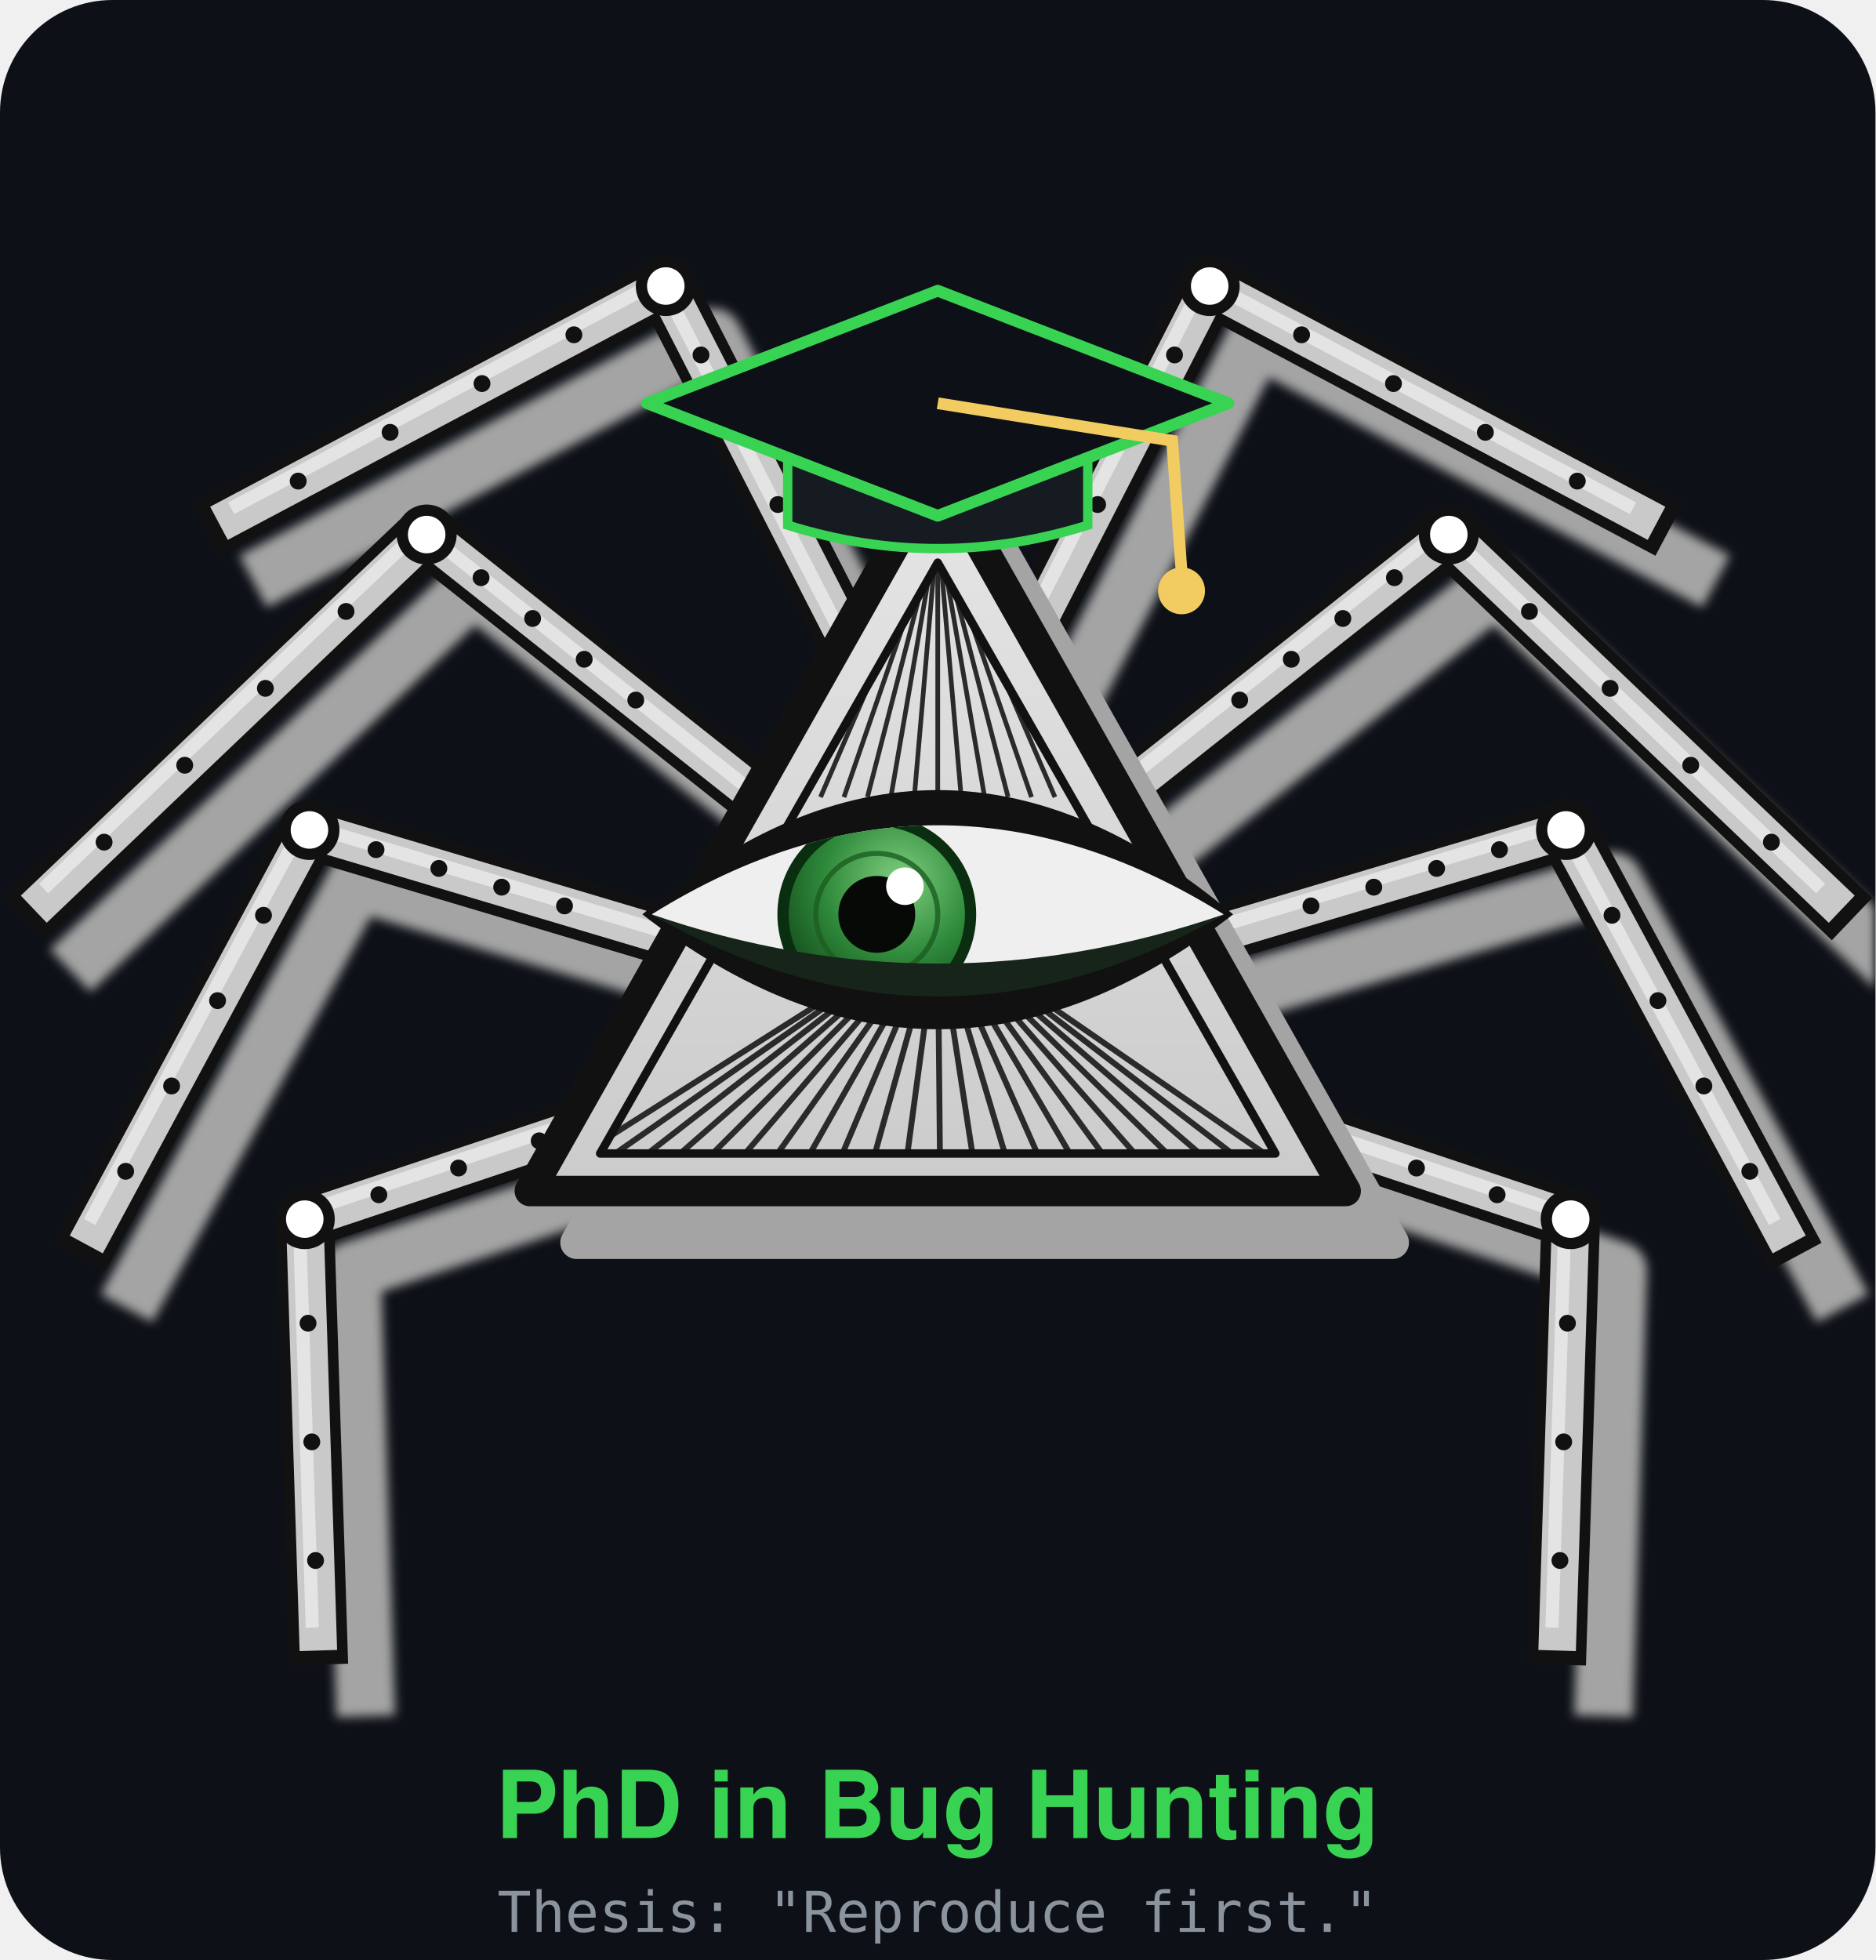
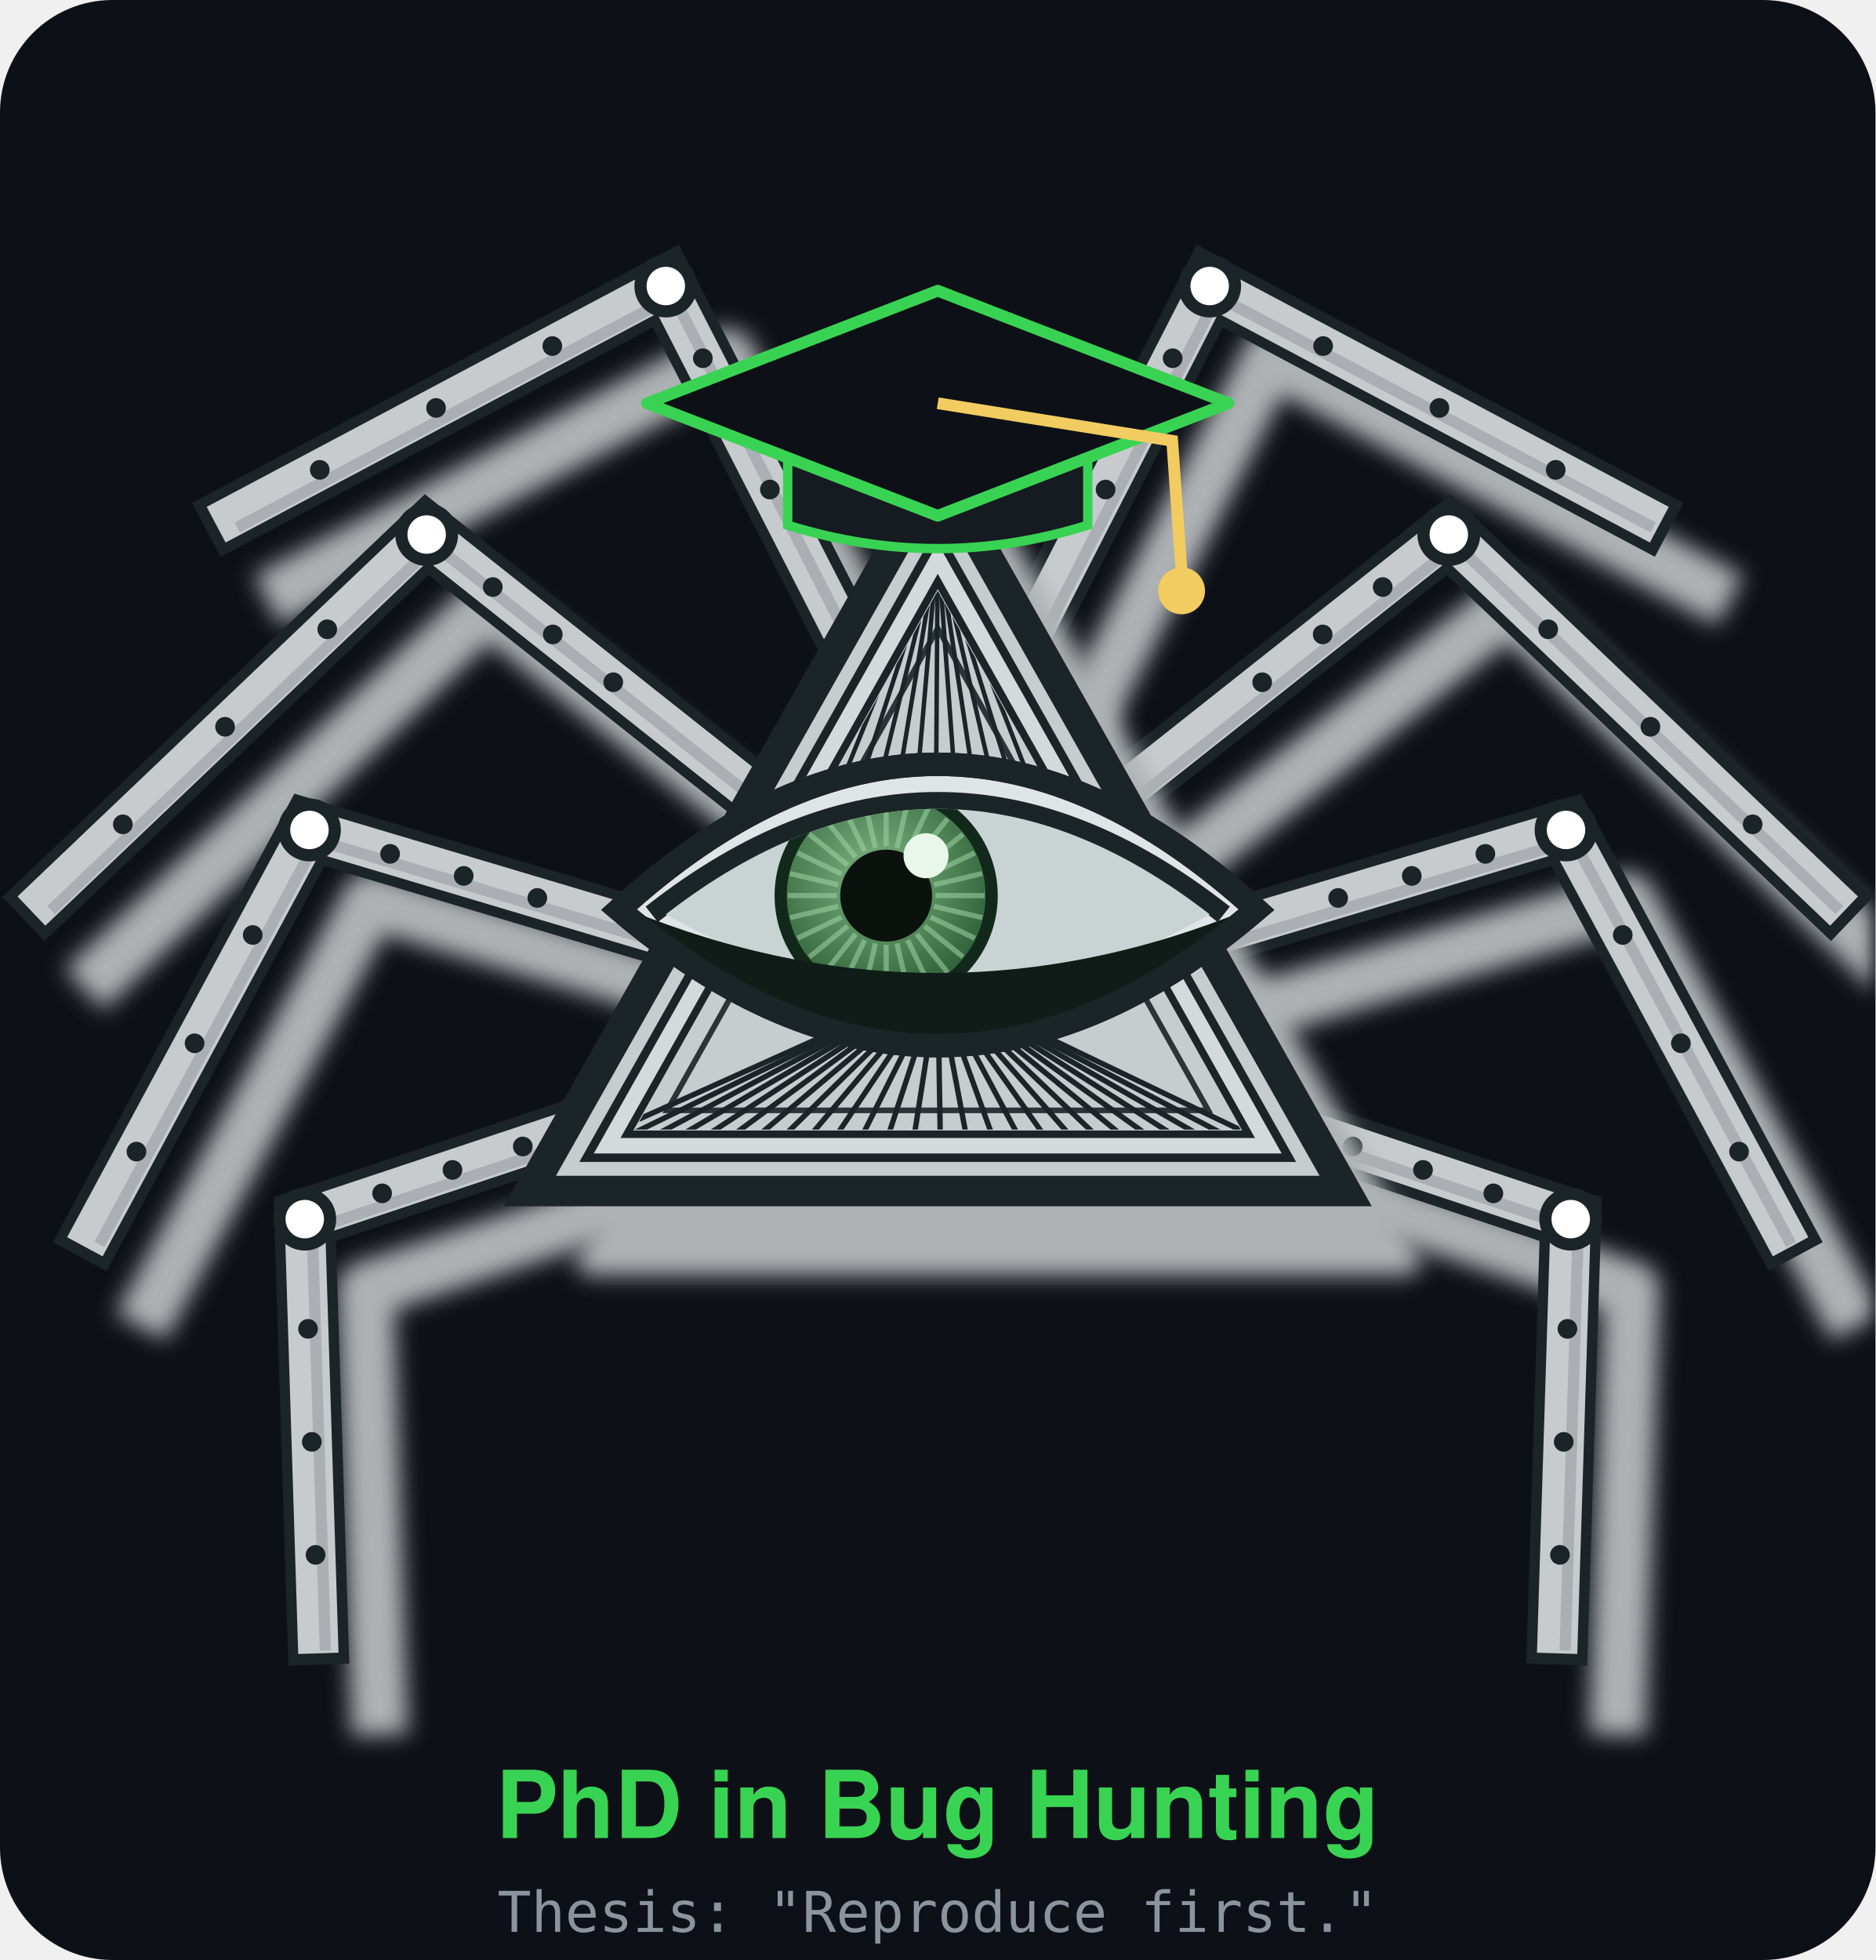
<svg xmlns="http://www.w3.org/2000/svg" viewBox="0 -50 400 418" width="400" height="418" role="img" aria-label="PRovidence wearing PhD in Bug Hunting">
  <defs>
-     <linearGradient id="grad-shell" x1="0" y1="0" x2="0" y2="1">
-       <stop offset="0" stop-color="#e6e6e6" />
-       <stop offset="1" stop-color="#cbcbcb" />
-     </linearGradient>
-     <filter id="grad-soft" x="-10%" y="-10%" width="120%" height="120%">
-       <feGaussianBlur stdDeviation="1.1" />
+     <filter id="grad-soft" x="-10%" y="-10%" width="125%" height="125%">
+       <feGaussianBlur stdDeviation="2.4" />
    </filter>
-     <radialGradient id="grad-iris" cx=".62" cy=".32" r=".8">
-       <stop offset="0" stop-color="#7fcf7f" />
-       <stop offset=".5" stop-color="#2f8a3b" />
-       <stop offset="1" stop-color="#0f3d14" />
+     <radialGradient id="grad-iris" cx=".45" cy=".4" r=".7">
+       <stop offset="0" stop-color="#7fb685" />
+       <stop offset=".55" stop-color="#4b8052" />
+       <stop offset="1" stop-color="#22502b" />
    </radialGradient>
  </defs>
  <style>@keyframes grad-leg{from{transform:rotate(-3deg)}to{transform:rotate(3deg)}}@keyframes grad-bob{from{transform:translateY(0)}to{transform:translateY(-6px)}}.grad-all{animation:grad-bob 1.6s ease-in-out infinite alternate}</style>
  <rect x="0" y="-50" width="400" height="418" rx="24" fill="#0d1117" />
  <g class="grad-all">
-     <g transform="translate(10 11)" filter="url(#grad-soft)">
-       <polyline style="transform-origin:215.0px 95px;animation:grad-leg 1s ease-in-out 0.00s infinite alternate" points="215.0,95.0 258.0,11.0 356.0,63.0" fill="none" stroke="#a4a4a4" stroke-width="12.5" stroke-linejoin="round" />
-       <polyline style="transform-origin:232.0px 125px;animation:grad-leg 1s ease-in-out 0.17s infinite alternate" points="232.0,125.0 309.0,64.0 395.0,146.0" fill="none" stroke="#a4a4a4" stroke-width="12.5" stroke-linejoin="round" />
-       <polyline style="transform-origin:240.0px 155px;animation:grad-leg 1s ease-in-out 0.34s infinite alternate" points="240.0,155.0 334.0,127.0 383.0,218.0" fill="none" stroke="#a4a4a4" stroke-width="12.5" stroke-linejoin="round" />
-       <polyline style="transform-origin:245.0px 180px;animation:grad-leg 1s ease-in-out 0.51s infinite alternate" points="245.0,180.0 335.0,210.0 332.0,305.0" fill="none" stroke="#a4a4a4" stroke-width="12.5" stroke-linejoin="round" />
-       <polyline style="transform-origin:185.0px 95px;animation:grad-leg 1s ease-in-out 0.09s infinite alternate" points="185.0,95.0 142.0,11.0 44.0,63.0" fill="none" stroke="#a4a4a4" stroke-width="12.5" stroke-linejoin="round" />
-       <polyline style="transform-origin:168.0px 125px;animation:grad-leg 1s ease-in-out 0.26s infinite alternate" points="168.0,125.0 91.0,64.0 5.0,146.0" fill="none" stroke="#a4a4a4" stroke-width="12.5" stroke-linejoin="round" />
-       <polyline style="transform-origin:160.0px 155px;animation:grad-leg 1s ease-in-out 0.43s infinite alternate" points="160.0,155.0 66.0,127.0 17.0,218.0" fill="none" stroke="#a4a4a4" stroke-width="12.5" stroke-linejoin="round" />
-       <polyline style="transform-origin:155.0px 180px;animation:grad-leg 1s ease-in-out 0.60s infinite alternate" points="155.0,180.0 65.0,210.0 68.0,305.0" fill="none" stroke="#a4a4a4" stroke-width="12.5" stroke-linejoin="round" />
+     <g transform="translate(13 15)" filter="url(#grad-soft)">
+       <polyline style="transform-origin:215.0px 95px;animation:grad-leg 1s ease-in-out 0.00s infinite alternate" points="215.0,95.0 258.0,11.0 356.0,63.0" fill="none" stroke="#aeb2b5" stroke-width="12" stroke-linejoin="round" />
+       <polyline style="transform-origin:232.0px 125px;animation:grad-leg 1s ease-in-out 0.17s infinite alternate" points="232.0,125.0 309.0,64.0 395.0,146.0" fill="none" stroke="#aeb2b5" stroke-width="12" stroke-linejoin="round" />
+       <polyline style="transform-origin:240.0px 155px;animation:grad-leg 1s ease-in-out 0.34s infinite alternate" points="240.0,155.0 334.0,127.0 383.0,218.0" fill="none" stroke="#aeb2b5" stroke-width="12" stroke-linejoin="round" />
+       <polyline style="transform-origin:245.0px 180px;animation:grad-leg 1s ease-in-out 0.51s infinite alternate" points="245.0,180.0 335.0,210.0 332.0,305.0" fill="none" stroke="#aeb2b5" stroke-width="12" stroke-linejoin="round" />
+       <polyline style="transform-origin:185.0px 95px;animation:grad-leg 1s ease-in-out 0.09s infinite alternate" points="185.0,95.0 142.0,11.0 44.0,63.0" fill="none" stroke="#aeb2b5" stroke-width="12" stroke-linejoin="round" />
+       <polyline style="transform-origin:168.0px 125px;animation:grad-leg 1s ease-in-out 0.26s infinite alternate" points="168.0,125.0 91.0,64.0 5.0,146.0" fill="none" stroke="#aeb2b5" stroke-width="12" stroke-linejoin="round" />
+       <polyline style="transform-origin:160.0px 155px;animation:grad-leg 1s ease-in-out 0.43s infinite alternate" points="160.0,155.0 66.0,127.0 17.0,218.0" fill="none" stroke="#aeb2b5" stroke-width="12" stroke-linejoin="round" />
+       <polyline style="transform-origin:155.0px 180px;animation:grad-leg 1s ease-in-out 0.60s infinite alternate" points="155.0,180.0 65.0,210.0 68.0,305.0" fill="none" stroke="#aeb2b5" stroke-width="12" stroke-linejoin="round" />
    </g>
    <g class="leg" style="transform-origin:215.0px 95px;animation:grad-leg 1s ease-in-out 0.00s infinite alternate">
-       <polyline points="215.0,95.0 258.0,11.0 356.0,63.0" fill="none" stroke="#111111" stroke-width="12.5" stroke-linejoin="round" />
-       <polyline points="215.0,95.0 258.0,11.0 353.3,61.6" fill="none" stroke="#c9c9c9" stroke-width="8" stroke-linejoin="round" />
-       <polyline points="216.7,91.6 258.0,11.0 349.5,59.6" fill="none" stroke="#e4e4e4" stroke-width="2.8" stroke-linejoin="round" transform="translate(-1.2,-1.2)" />
-       <circle cx="234.1" cy="57.6" r="1.8" fill="#111111" />
-       <circle cx="242.3" cy="41.7" r="1.8" fill="#111111" />
-       <circle cx="250.5" cy="25.7" r="1.8" fill="#111111" />
-       <circle cx="277.6" cy="21.4" r="1.8" fill="#111111" />
-       <circle cx="297.2" cy="31.8" r="1.8" fill="#111111" />
-       <circle cx="316.8" cy="42.2" r="1.8" fill="#111111" />
-       <circle cx="336.4" cy="52.6" r="1.8" fill="#111111" />
-       <circle cx="258" cy="11" r="5.2" fill="#ffffff" stroke="#111111" stroke-width="2.4" />
+       <polyline points="215.0,95.0 258.0,11.0 356.0,63.0" fill="none" stroke="#1b2427" stroke-width="13" stroke-linejoin="miter" stroke-miterlimit="3" />
+       <polyline points="215.0,95.0 258.0,11.0 353.9,61.9" fill="none" stroke="#c8cbce" stroke-width="8.6" stroke-linejoin="miter" stroke-miterlimit="3" />
+       <polyline points="216.3,92.5 258.0,11.0 351.0,60.3" fill="none" stroke="#a6a9ad" stroke-width="2.4" stroke-linejoin="round" transform="translate(1.6 2.2)" opacity=".85" />
+       <circle cx="235.8" cy="54.4" r="2.1" fill="#1b2427" />
+       <circle cx="242.9" cy="40.4" r="2.1" fill="#1b2427" />
+       <circle cx="250.1" cy="26.4" r="2.1" fill="#1b2427" />
+       <circle cx="282.2" cy="23.8" r="2.1" fill="#1b2427" />
+       <circle cx="307.0" cy="37.0" r="2.1" fill="#1b2427" />
+       <circle cx="331.8" cy="50.2" r="2.1" fill="#1b2427" />
+       <circle cx="258" cy="11" r="5.4" fill="#ffffff" stroke="#1b2427" stroke-width="2.6" />
    </g>
    <g class="leg" style="transform-origin:232.0px 125px;animation:grad-leg 1s ease-in-out 0.17s infinite alternate">
-       <polyline points="232.0,125.0 309.0,64.0 395.0,146.0" fill="none" stroke="#111111" stroke-width="12.5" stroke-linejoin="round" />
-       <polyline points="232.0,125.0 309.0,64.0 392.8,143.9" fill="none" stroke="#c9c9c9" stroke-width="8" stroke-linejoin="round" />
-       <polyline points="235.1,122.6 309.0,64.0 389.5,140.7" fill="none" stroke="#e4e4e4" stroke-width="2.8" stroke-linejoin="round" transform="translate(-1.2,-1.2)" />
-       <circle cx="264.4" cy="99.3" r="1.8" fill="#111111" />
-       <circle cx="275.4" cy="90.6" r="1.8" fill="#111111" />
-       <circle cx="286.4" cy="81.9" r="1.8" fill="#111111" />
-       <circle cx="297.4" cy="73.2" r="1.8" fill="#111111" />
-       <circle cx="326.2" cy="80.4" r="1.8" fill="#111111" />
-       <circle cx="343.4" cy="96.8" r="1.8" fill="#111111" />
-       <circle cx="360.6" cy="113.2" r="1.8" fill="#111111" />
-       <circle cx="377.8" cy="129.6" r="1.8" fill="#111111" />
-       <circle cx="309" cy="64" r="5.2" fill="#ffffff" stroke="#111111" stroke-width="2.4" />
+       <polyline points="232.0,125.0 309.0,64.0 395.0,146.0" fill="none" stroke="#1b2427" stroke-width="13" stroke-linejoin="miter" stroke-miterlimit="3" />
+       <polyline points="232.0,125.0 309.0,64.0 393.3,144.3" fill="none" stroke="#c8cbce" stroke-width="8.6" stroke-linejoin="miter" stroke-miterlimit="3" />
+       <polyline points="234.3,123.2 309.0,64.0 390.7,141.9" fill="none" stroke="#a6a9ad" stroke-width="2.4" stroke-linejoin="round" transform="translate(1.6 2.2)" opacity=".85" />
+       <circle cx="269.2" cy="95.5" r="2.1" fill="#1b2427" />
+       <circle cx="282.1" cy="85.3" r="2.1" fill="#1b2427" />
+       <circle cx="294.9" cy="75.2" r="2.1" fill="#1b2427" />
+       <circle cx="330.2" cy="84.2" r="2.1" fill="#1b2427" />
+       <circle cx="352.0" cy="105.0" r="2.1" fill="#1b2427" />
+       <circle cx="373.8" cy="125.8" r="2.1" fill="#1b2427" />
+       <circle cx="309" cy="64" r="5.4" fill="#ffffff" stroke="#1b2427" stroke-width="2.6" />
    </g>
    <g class="leg" style="transform-origin:240.0px 155px;animation:grad-leg 1s ease-in-out 0.34s infinite alternate">
-       <polyline points="240.0,155.0 334.0,127.0 383.0,218.0" fill="none" stroke="#111111" stroke-width="12.5" stroke-linejoin="round" />
-       <polyline points="240.0,155.0 334.0,127.0 381.6,215.4" fill="none" stroke="#c9c9c9" stroke-width="8" stroke-linejoin="round" />
-       <polyline points="243.8,153.9 334.0,127.0 379.7,211.8" fill="none" stroke="#e4e4e4" stroke-width="2.8" stroke-linejoin="round" transform="translate(-1.2,-1.2)" />
-       <circle cx="279.6" cy="143.2" r="1.8" fill="#111111" />
-       <circle cx="293.0" cy="139.2" r="1.8" fill="#111111" />
-       <circle cx="306.4" cy="135.2" r="1.8" fill="#111111" />
-       <circle cx="319.8" cy="131.2" r="1.8" fill="#111111" />
-       <circle cx="343.8" cy="145.2" r="1.8" fill="#111111" />
-       <circle cx="353.6" cy="163.4" r="1.8" fill="#111111" />
-       <circle cx="363.4" cy="181.6" r="1.8" fill="#111111" />
-       <circle cx="373.2" cy="199.8" r="1.8" fill="#111111" />
-       <circle cx="334" cy="127" r="5.2" fill="#ffffff" stroke="#111111" stroke-width="2.4" />
+       <polyline points="240.0,155.0 334.0,127.0 383.0,218.0" fill="none" stroke="#1b2427" stroke-width="13" stroke-linejoin="miter" stroke-miterlimit="3" />
+       <polyline points="240.0,155.0 334.0,127.0 381.9,215.9" fill="none" stroke="#c8cbce" stroke-width="8.6" stroke-linejoin="miter" stroke-miterlimit="3" />
+       <polyline points="242.8,154.2 334.0,127.0 380.4,213.2" fill="none" stroke="#a6a9ad" stroke-width="2.4" stroke-linejoin="round" transform="translate(1.6 2.2)" opacity=".85" />
+       <circle cx="285.4" cy="141.5" r="2.1" fill="#1b2427" />
+       <circle cx="301.1" cy="136.8" r="2.1" fill="#1b2427" />
+       <circle cx="316.8" cy="132.1" r="2.1" fill="#1b2427" />
+       <circle cx="346.1" cy="149.4" r="2.1" fill="#1b2427" />
+       <circle cx="358.5" cy="172.5" r="2.1" fill="#1b2427" />
+       <circle cx="370.9" cy="195.6" r="2.1" fill="#1b2427" />
+       <circle cx="334" cy="127" r="5.4" fill="#ffffff" stroke="#1b2427" stroke-width="2.6" />
    </g>
    <g class="leg" style="transform-origin:245.0px 180px;animation:grad-leg 1s ease-in-out 0.51s infinite alternate">
-       <polyline points="245.0,180.0 335.0,210.0 332.0,305.0" fill="none" stroke="#111111" stroke-width="12.5" stroke-linejoin="round" />
-       <polyline points="245.0,180.0 335.0,210.0 332.1,302.0" fill="none" stroke="#c9c9c9" stroke-width="8" stroke-linejoin="round" />
-       <polyline points="248.6,181.2 335.0,210.0 332.2,298.3" fill="none" stroke="#e4e4e4" stroke-width="2.8" stroke-linejoin="round" transform="translate(-1.2,-1.2)" />
-       <circle cx="285.1" cy="193.3" r="1.8" fill="#111111" />
-       <circle cx="302.1" cy="199.1" r="1.8" fill="#111111" />
-       <circle cx="319.3" cy="204.8" r="1.8" fill="#111111" />
-       <circle cx="334.3" cy="232.2" r="1.8" fill="#111111" />
-       <circle cx="333.5" cy="257.5" r="1.8" fill="#111111" />
-       <circle cx="332.7" cy="282.8" r="1.8" fill="#111111" />
-       <circle cx="335" cy="210" r="5.2" fill="#ffffff" stroke="#111111" stroke-width="2.4" />
+       <polyline points="245.0,180.0 335.0,210.0 332.0,305.0" fill="none" stroke="#1b2427" stroke-width="13" stroke-linejoin="miter" stroke-miterlimit="3" />
+       <polyline points="245.0,180.0 335.0,210.0 332.1,302.6" fill="none" stroke="#c8cbce" stroke-width="8.6" stroke-linejoin="miter" stroke-miterlimit="3" />
+       <polyline points="247.7,180.9 335.0,210.0 332.2,299.8" fill="none" stroke="#a6a9ad" stroke-width="2.4" stroke-linejoin="round" transform="translate(1.6 2.2)" opacity=".85" />
+       <circle cx="288.5" cy="194.5" r="2.1" fill="#1b2427" />
+       <circle cx="303.5" cy="199.5" r="2.1" fill="#1b2427" />
+       <circle cx="318.5" cy="204.5" r="2.1" fill="#1b2427" />
+       <circle cx="334.3" cy="233.4" r="2.1" fill="#1b2427" />
+       <circle cx="333.5" cy="257.5" r="2.1" fill="#1b2427" />
+       <circle cx="332.7" cy="281.6" r="2.1" fill="#1b2427" />
+       <circle cx="335" cy="210" r="5.4" fill="#ffffff" stroke="#1b2427" stroke-width="2.6" />
    </g>
    <g class="leg" style="transform-origin:185.0px 95px;animation:grad-leg 1s ease-in-out 0.09s infinite alternate">
-       <polyline points="185.0,95.0 142.0,11.0 44.0,63.0" fill="none" stroke="#111111" stroke-width="12.5" stroke-linejoin="round" />
-       <polyline points="185.0,95.0 142.0,11.0 46.7,61.6" fill="none" stroke="#c9c9c9" stroke-width="8" stroke-linejoin="round" />
-       <polyline points="183.3,91.6 142.0,11.0 50.5,59.6" fill="none" stroke="#e4e4e4" stroke-width="2.8" stroke-linejoin="round" transform="translate(-1.2,-1.2)" />
-       <circle cx="165.9" cy="57.6" r="1.8" fill="#111111" />
-       <circle cx="157.7" cy="41.7" r="1.8" fill="#111111" />
-       <circle cx="149.5" cy="25.7" r="1.8" fill="#111111" />
-       <circle cx="122.4" cy="21.4" r="1.8" fill="#111111" />
-       <circle cx="102.8" cy="31.8" r="1.8" fill="#111111" />
-       <circle cx="83.2" cy="42.2" r="1.8" fill="#111111" />
-       <circle cx="63.6" cy="52.6" r="1.8" fill="#111111" />
-       <circle cx="142" cy="11" r="5.2" fill="#ffffff" stroke="#111111" stroke-width="2.4" />
+       <polyline points="185.0,95.0 142.0,11.0 44.0,63.0" fill="none" stroke="#1b2427" stroke-width="13" stroke-linejoin="miter" stroke-miterlimit="3" />
+       <polyline points="185.0,95.0 142.0,11.0 46.1,61.9" fill="none" stroke="#c8cbce" stroke-width="8.6" stroke-linejoin="miter" stroke-miterlimit="3" />
+       <polyline points="183.7,92.5 142.0,11.0 49.0,60.3" fill="none" stroke="#a6a9ad" stroke-width="2.4" stroke-linejoin="round" transform="translate(1.6 2.2)" opacity=".85" />
+       <circle cx="164.2" cy="54.4" r="2.1" fill="#1b2427" />
+       <circle cx="157.1" cy="40.4" r="2.1" fill="#1b2427" />
+       <circle cx="149.9" cy="26.4" r="2.1" fill="#1b2427" />
+       <circle cx="117.8" cy="23.8" r="2.1" fill="#1b2427" />
+       <circle cx="93.0" cy="37.0" r="2.1" fill="#1b2427" />
+       <circle cx="68.2" cy="50.2" r="2.1" fill="#1b2427" />
+       <circle cx="142" cy="11" r="5.4" fill="#ffffff" stroke="#1b2427" stroke-width="2.6" />
    </g>
    <g class="leg" style="transform-origin:168.0px 125px;animation:grad-leg 1s ease-in-out 0.26s infinite alternate">
-       <polyline points="168.0,125.0 91.0,64.0 5.0,146.0" fill="none" stroke="#111111" stroke-width="12.5" stroke-linejoin="round" />
-       <polyline points="168.0,125.0 91.0,64.0 7.2,143.9" fill="none" stroke="#c9c9c9" stroke-width="8" stroke-linejoin="round" />
-       <polyline points="164.9,122.6 91.0,64.0 10.5,140.7" fill="none" stroke="#e4e4e4" stroke-width="2.8" stroke-linejoin="round" transform="translate(-1.2,-1.2)" />
-       <circle cx="135.6" cy="99.3" r="1.8" fill="#111111" />
-       <circle cx="124.6" cy="90.6" r="1.8" fill="#111111" />
-       <circle cx="113.6" cy="81.9" r="1.8" fill="#111111" />
-       <circle cx="102.6" cy="73.2" r="1.8" fill="#111111" />
-       <circle cx="73.8" cy="80.4" r="1.8" fill="#111111" />
-       <circle cx="56.6" cy="96.8" r="1.8" fill="#111111" />
-       <circle cx="39.4" cy="113.2" r="1.8" fill="#111111" />
-       <circle cx="22.2" cy="129.6" r="1.8" fill="#111111" />
-       <circle cx="91" cy="64" r="5.2" fill="#ffffff" stroke="#111111" stroke-width="2.4" />
+       <polyline points="168.0,125.0 91.0,64.0 5.0,146.0" fill="none" stroke="#1b2427" stroke-width="13" stroke-linejoin="miter" stroke-miterlimit="3" />
+       <polyline points="168.0,125.0 91.0,64.0 6.7,144.3" fill="none" stroke="#c8cbce" stroke-width="8.6" stroke-linejoin="miter" stroke-miterlimit="3" />
+       <polyline points="165.7,123.2 91.0,64.0 9.3,141.9" fill="none" stroke="#a6a9ad" stroke-width="2.4" stroke-linejoin="round" transform="translate(1.6 2.2)" opacity=".85" />
+       <circle cx="130.8" cy="95.5" r="2.1" fill="#1b2427" />
+       <circle cx="117.9" cy="85.3" r="2.1" fill="#1b2427" />
+       <circle cx="105.1" cy="75.2" r="2.1" fill="#1b2427" />
+       <circle cx="69.8" cy="84.2" r="2.1" fill="#1b2427" />
+       <circle cx="48.0" cy="105.0" r="2.1" fill="#1b2427" />
+       <circle cx="26.2" cy="125.8" r="2.1" fill="#1b2427" />
+       <circle cx="91" cy="64" r="5.4" fill="#ffffff" stroke="#1b2427" stroke-width="2.6" />
    </g>
    <g class="leg" style="transform-origin:160.0px 155px;animation:grad-leg 1s ease-in-out 0.43s infinite alternate">
-       <polyline points="160.0,155.0 66.0,127.0 17.0,218.0" fill="none" stroke="#111111" stroke-width="12.5" stroke-linejoin="round" />
-       <polyline points="160.0,155.0 66.0,127.0 18.4,215.4" fill="none" stroke="#c9c9c9" stroke-width="8" stroke-linejoin="round" />
-       <polyline points="156.2,153.9 66.0,127.0 20.3,211.8" fill="none" stroke="#e4e4e4" stroke-width="2.8" stroke-linejoin="round" transform="translate(-1.2,-1.2)" />
-       <circle cx="120.4" cy="143.2" r="1.8" fill="#111111" />
-       <circle cx="107.0" cy="139.2" r="1.8" fill="#111111" />
-       <circle cx="93.6" cy="135.2" r="1.8" fill="#111111" />
-       <circle cx="80.2" cy="131.2" r="1.8" fill="#111111" />
-       <circle cx="56.2" cy="145.2" r="1.8" fill="#111111" />
-       <circle cx="46.4" cy="163.4" r="1.8" fill="#111111" />
-       <circle cx="36.6" cy="181.6" r="1.8" fill="#111111" />
-       <circle cx="26.8" cy="199.8" r="1.8" fill="#111111" />
-       <circle cx="66" cy="127" r="5.2" fill="#ffffff" stroke="#111111" stroke-width="2.4" />
+       <polyline points="160.0,155.0 66.0,127.0 17.0,218.0" fill="none" stroke="#1b2427" stroke-width="13" stroke-linejoin="miter" stroke-miterlimit="3" />
+       <polyline points="160.0,155.0 66.0,127.0 18.1,215.9" fill="none" stroke="#c8cbce" stroke-width="8.6" stroke-linejoin="miter" stroke-miterlimit="3" />
+       <polyline points="157.2,154.2 66.0,127.0 19.6,213.2" fill="none" stroke="#a6a9ad" stroke-width="2.4" stroke-linejoin="round" transform="translate(1.6 2.2)" opacity=".85" />
+       <circle cx="114.6" cy="141.5" r="2.1" fill="#1b2427" />
+       <circle cx="98.9" cy="136.8" r="2.1" fill="#1b2427" />
+       <circle cx="83.2" cy="132.1" r="2.1" fill="#1b2427" />
+       <circle cx="53.9" cy="149.4" r="2.1" fill="#1b2427" />
+       <circle cx="41.5" cy="172.5" r="2.1" fill="#1b2427" />
+       <circle cx="29.1" cy="195.6" r="2.1" fill="#1b2427" />
+       <circle cx="66" cy="127" r="5.4" fill="#ffffff" stroke="#1b2427" stroke-width="2.6" />
    </g>
    <g class="leg" style="transform-origin:155.0px 180px;animation:grad-leg 1s ease-in-out 0.60s infinite alternate">
-       <polyline points="155.0,180.0 65.0,210.0 68.0,305.0" fill="none" stroke="#111111" stroke-width="12.5" stroke-linejoin="round" />
-       <polyline points="155.0,180.0 65.0,210.0 67.9,302.0" fill="none" stroke="#c9c9c9" stroke-width="8" stroke-linejoin="round" />
-       <polyline points="151.4,181.2 65.0,210.0 67.8,298.3" fill="none" stroke="#e4e4e4" stroke-width="2.8" stroke-linejoin="round" transform="translate(-1.2,-1.2)" />
-       <circle cx="115.0" cy="193.3" r="1.8" fill="#111111" />
-       <circle cx="97.8" cy="199.1" r="1.8" fill="#111111" />
-       <circle cx="80.8" cy="204.8" r="1.8" fill="#111111" />
-       <circle cx="65.7" cy="232.2" r="1.8" fill="#111111" />
-       <circle cx="66.5" cy="257.5" r="1.8" fill="#111111" />
-       <circle cx="67.3" cy="282.8" r="1.8" fill="#111111" />
-       <circle cx="65" cy="210" r="5.2" fill="#ffffff" stroke="#111111" stroke-width="2.4" />
+       <polyline points="155.0,180.0 65.0,210.0 68.0,305.0" fill="none" stroke="#1b2427" stroke-width="13" stroke-linejoin="miter" stroke-miterlimit="3" />
+       <polyline points="155.0,180.0 65.0,210.0 67.9,302.6" fill="none" stroke="#c8cbce" stroke-width="8.6" stroke-linejoin="miter" stroke-miterlimit="3" />
+       <polyline points="152.3,180.9 65.0,210.0 67.8,299.8" fill="none" stroke="#a6a9ad" stroke-width="2.4" stroke-linejoin="round" transform="translate(1.6 2.2)" opacity=".85" />
+       <circle cx="111.5" cy="194.5" r="2.1" fill="#1b2427" />
+       <circle cx="96.5" cy="199.5" r="2.1" fill="#1b2427" />
+       <circle cx="81.5" cy="204.5" r="2.1" fill="#1b2427" />
+       <circle cx="65.7" cy="233.4" r="2.1" fill="#1b2427" />
+       <circle cx="66.5" cy="257.5" r="2.1" fill="#1b2427" />
+       <circle cx="67.3" cy="281.6" r="2.1" fill="#1b2427" />
+       <circle cx="65" cy="210" r="5.4" fill="#ffffff" stroke="#1b2427" stroke-width="2.6" />
    </g>
    <g class="body">
-       <polygon points="200.0,50.0 287.0,204.0 113.0,204.0" fill="#a4a4a4" stroke="#a4a4a4" stroke-width="7" stroke-linejoin="round" transform="translate(10 11)" />
-       <polygon points="200.0,50.0 287.0,204.0 113.0,204.0" fill="url(#grad-shell)" stroke="#111111" stroke-width="6.5" stroke-linejoin="round" />
+       <polygon points="200.0,50.0 287.0,204.0 113.0,204.0" fill="#aeb2b5" stroke="#aeb2b5" stroke-width="6" stroke-linejoin="round" transform="translate(13 15)" filter="url(#grad-soft)" />
+       <polygon points="200.0,50.0 287.0,204.0 113.0,204.0" fill="#c5cdcf" stroke="#1b2427" stroke-width="6.5" stroke-linejoin="miter" />
+       <polygon points="200.0,64.0 274.9,196.9 125.1,196.9" fill="#d3dadb" stroke="#1b2427" stroke-width="1.8" stroke-linejoin="miter" />
+       <polygon points="200.0,74.0 266.3,191.9 133.7,191.9" fill="#c5cdcf" stroke="#1b2427" stroke-width="1.6" stroke-linejoin="miter" />
      <clipPath id="grad-in">
-         <polygon points="200,70 128,196 272,196" />
+         <polygon points="200.0,76.0 264.6,190.9 135.4,190.9" />
      </clipPath>
      <clipPath id="grad-sclera">
-         <path d="M139 137 Q200 99 261 137 Q200 170 139 137 Z" />
+         <path d="M142 145 Q200 100 258 145 Q200 178 142 145 Z" />
      </clipPath>
      <g clip-path="url(#grad-in)">
-         <line x1="200" y1="148" x2="118.0" y2="200" stroke="#2a2a2a" stroke-width="1.25" />
-         <line x1="200" y1="148" x2="125.5" y2="200" stroke="#2a2a2a" stroke-width="1.25" />
-         <line x1="200" y1="148" x2="133.0" y2="200" stroke="#2a2a2a" stroke-width="1.25" />
-         <line x1="200" y1="148" x2="140.5" y2="200" stroke="#2a2a2a" stroke-width="1.25" />
-         <line x1="200" y1="148" x2="148.0" y2="200" stroke="#2a2a2a" stroke-width="1.25" />
-         <line x1="200" y1="148" x2="155.5" y2="200" stroke="#2a2a2a" stroke-width="1.25" />
-         <line x1="200" y1="148" x2="163.0" y2="200" stroke="#2a2a2a" stroke-width="1.25" />
-         <line x1="200" y1="148" x2="170.5" y2="200" stroke="#2a2a2a" stroke-width="1.25" />
-         <line x1="200" y1="148" x2="178.0" y2="200" stroke="#2a2a2a" stroke-width="1.25" />
-         <line x1="200" y1="148" x2="185.5" y2="200" stroke="#2a2a2a" stroke-width="1.25" />
-         <line x1="200" y1="148" x2="193.0" y2="200" stroke="#2a2a2a" stroke-width="1.25" />
-         <line x1="200" y1="148" x2="200.5" y2="200" stroke="#2a2a2a" stroke-width="1.25" />
-         <line x1="200" y1="148" x2="208.0" y2="200" stroke="#2a2a2a" stroke-width="1.25" />
-         <line x1="200" y1="148" x2="215.5" y2="200" stroke="#2a2a2a" stroke-width="1.25" />
-         <line x1="200" y1="148" x2="223.0" y2="200" stroke="#2a2a2a" stroke-width="1.25" />
-         <line x1="200" y1="148" x2="230.5" y2="200" stroke="#2a2a2a" stroke-width="1.25" />
-         <line x1="200" y1="148" x2="238.0" y2="200" stroke="#2a2a2a" stroke-width="1.25" />
-         <line x1="200" y1="148" x2="245.5" y2="200" stroke="#2a2a2a" stroke-width="1.25" />
-         <line x1="200" y1="148" x2="253.0" y2="200" stroke="#2a2a2a" stroke-width="1.25" />
-         <line x1="200" y1="148" x2="260.5" y2="200" stroke="#2a2a2a" stroke-width="1.25" />
-         <line x1="200" y1="148" x2="268.0" y2="200" stroke="#2a2a2a" stroke-width="1.25" />
-         <line x1="200" y1="148" x2="275.5" y2="200" stroke="#2a2a2a" stroke-width="1.25" />
-         <line x1="200" y1="62" x2="170" y2="120" stroke="#2a2a2a" stroke-width="1" />
-         <line x1="200" y1="62" x2="175" y2="120" stroke="#2a2a2a" stroke-width="1" />
-         <line x1="200" y1="62" x2="180" y2="120" stroke="#2a2a2a" stroke-width="1" />
-         <line x1="200" y1="62" x2="185" y2="120" stroke="#2a2a2a" stroke-width="1" />
-         <line x1="200" y1="62" x2="190" y2="120" stroke="#2a2a2a" stroke-width="1" />
-         <line x1="200" y1="62" x2="195" y2="120" stroke="#2a2a2a" stroke-width="1" />
-         <line x1="200" y1="62" x2="200" y2="120" stroke="#2a2a2a" stroke-width="1" />
-         <line x1="200" y1="62" x2="205" y2="120" stroke="#2a2a2a" stroke-width="1" />
-         <line x1="200" y1="62" x2="210" y2="120" stroke="#2a2a2a" stroke-width="1" />
-         <line x1="200" y1="62" x2="215" y2="120" stroke="#2a2a2a" stroke-width="1" />
-         <line x1="200" y1="62" x2="220" y2="120" stroke="#2a2a2a" stroke-width="1" />
-         <line x1="200" y1="62" x2="225" y2="120" stroke="#2a2a2a" stroke-width="1" />
-         <line x1="200" y1="62" x2="230" y2="120" stroke="#2a2a2a" stroke-width="1" />
+         <line x1="200" y1="66" x2="172.0" y2="124" stroke="#1b2427" stroke-width=".95" />
+         <line x1="200" y1="66" x2="176.6" y2="124" stroke="#1b2427" stroke-width=".95" />
+         <line x1="200" y1="66" x2="181.2" y2="124" stroke="#1b2427" stroke-width=".95" />
+         <line x1="200" y1="66" x2="185.8" y2="124" stroke="#1b2427" stroke-width=".95" />
+         <line x1="200" y1="66" x2="190.4" y2="124" stroke="#1b2427" stroke-width=".95" />
+         <line x1="200" y1="66" x2="195.0" y2="124" stroke="#1b2427" stroke-width=".95" />
+         <line x1="200" y1="66" x2="199.6" y2="124" stroke="#1b2427" stroke-width=".95" />
+         <line x1="200" y1="66" x2="204.2" y2="124" stroke="#1b2427" stroke-width=".95" />
+         <line x1="200" y1="66" x2="208.8" y2="124" stroke="#1b2427" stroke-width=".95" />
+         <line x1="200" y1="66" x2="213.4" y2="124" stroke="#1b2427" stroke-width=".95" />
+         <line x1="200" y1="66" x2="218.0" y2="124" stroke="#1b2427" stroke-width=".95" />
+         <line x1="200" y1="66" x2="222.6" y2="124" stroke="#1b2427" stroke-width=".95" />
+         <line x1="200" y1="66" x2="227.2" y2="124" stroke="#1b2427" stroke-width=".95" />
+         <line x1="200" y1="160" x2="120.0" y2="196" stroke="#1b2427" stroke-width="1.15" />
+         <line x1="200" y1="160" x2="126.2" y2="196" stroke="#1b2427" stroke-width="1.15" />
+         <line x1="200" y1="160" x2="132.4" y2="196" stroke="#1b2427" stroke-width="1.15" />
+         <line x1="200" y1="160" x2="138.6" y2="196" stroke="#1b2427" stroke-width="1.15" />
+         <line x1="200" y1="160" x2="144.8" y2="196" stroke="#1b2427" stroke-width="1.15" />
+         <line x1="200" y1="160" x2="151.0" y2="196" stroke="#1b2427" stroke-width="1.15" />
+         <line x1="200" y1="160" x2="157.2" y2="196" stroke="#1b2427" stroke-width="1.15" />
+         <line x1="200" y1="160" x2="163.4" y2="196" stroke="#1b2427" stroke-width="1.15" />
+         <line x1="200" y1="160" x2="169.6" y2="196" stroke="#1b2427" stroke-width="1.15" />
+         <line x1="200" y1="160" x2="175.8" y2="196" stroke="#1b2427" stroke-width="1.15" />
+         <line x1="200" y1="160" x2="182.0" y2="196" stroke="#1b2427" stroke-width="1.15" />
+         <line x1="200" y1="160" x2="188.2" y2="196" stroke="#1b2427" stroke-width="1.15" />
+         <line x1="200" y1="160" x2="194.4" y2="196" stroke="#1b2427" stroke-width="1.15" />
+         <line x1="200" y1="160" x2="200.6" y2="196" stroke="#1b2427" stroke-width="1.15" />
+         <line x1="200" y1="160" x2="206.8" y2="196" stroke="#1b2427" stroke-width="1.15" />
+         <line x1="200" y1="160" x2="213.0" y2="196" stroke="#1b2427" stroke-width="1.15" />
+         <line x1="200" y1="160" x2="219.2" y2="196" stroke="#1b2427" stroke-width="1.15" />
+         <line x1="200" y1="160" x2="225.4" y2="196" stroke="#1b2427" stroke-width="1.15" />
+         <line x1="200" y1="160" x2="231.6" y2="196" stroke="#1b2427" stroke-width="1.15" />
+         <line x1="200" y1="160" x2="237.8" y2="196" stroke="#1b2427" stroke-width="1.15" />
+         <line x1="200" y1="160" x2="244.0" y2="196" stroke="#1b2427" stroke-width="1.15" />
+         <line x1="200" y1="160" x2="250.2" y2="196" stroke="#1b2427" stroke-width="1.15" />
+         <line x1="200" y1="160" x2="256.4" y2="196" stroke="#1b2427" stroke-width="1.15" />
+         <line x1="200" y1="160" x2="262.6" y2="196" stroke="#1b2427" stroke-width="1.15" />
+         <line x1="200" y1="160" x2="268.8" y2="196" stroke="#1b2427" stroke-width="1.15" />
+         <line x1="200" y1="160" x2="275.0" y2="196" stroke="#1b2427" stroke-width="1.15" />
      </g>
-       <polygon points="200,70 128,196 272,196" fill="none" stroke="#111111" stroke-width="1.8" stroke-linejoin="round" />
-       <g transform="translate(0 8)">
-         <path d="M137 137 Q200 84 263 137 Q200 186 137 137 Z" fill="#111111" />
-         <path d="M139 137 Q200 99 261 137 Q200 170 139 137 Z" fill="#efefef" />
-         <g clip-path="url(#grad-sclera)">
-           <g>
-             <animateTransform attributeName="transform" type="translate" values="0 0;0 0;12 0;12 0;-6 1;-6 1;0 0" keyTimes="0;.3;.38;.6;.68;.9;1" dur="7s" repeatCount="indefinite" />
-             <circle cx="187" cy="137" r="20" fill="url(#grad-iris)" stroke="#0a2e10" stroke-width="2.4" />
-             <circle cx="187" cy="137" r="13" fill="none" stroke="#1b5e20" stroke-width="1.1" opacity=".8" />
-             <circle cx="187" cy="137" r="8.2" fill="#070907" />
-             <circle cx="193" cy="131" r="4" fill="#ffffff" />
+       <polygon points="200.0,84.0 257.7,186.8 142.3,186.8" fill="none" stroke="#1b2427" stroke-width="1.2" stroke-linejoin="miter" opacity=".9" />
+       <path d="M132 144 Q200 82 268 144 Q200 202 132 144 Z" fill="#dfe5e6" stroke="#1b2427" stroke-width="5" />
+       <path d="M139 145 Q200 97 261 145" fill="none" stroke="#1b2427" stroke-width="4.2" />
+       <path d="M142 145 Q200 100 258 145 Q200 178 142 145 Z" fill="#c9d3d4" />
+       <g clip-path="url(#grad-sclera)">
+         <g>
+           <animateTransform attributeName="transform" type="translate" values="0 0;0 0;14 0;14 0;-4 1;-4 1;0 0" keyTimes="0;.3;.38;.6;.68;.9;1" dur="7s" repeatCount="indefinite" />
+           <circle cx="189" cy="141" r="22.5" fill="url(#grad-iris)" />
+           <g stroke="#9fd4a4" stroke-width="1.1" opacity=".55">
+             <line x1="199.5" y1="141.0" x2="210.0" y2="141.0" />
+             <line x1="199.2" y1="143.3" x2="209.5" y2="145.7" />
+             <line x1="198.5" y1="145.6" x2="207.9" y2="150.1" />
+             <line x1="197.2" y1="147.5" x2="205.4" y2="154.1" />
+             <line x1="195.5" y1="149.2" x2="202.1" y2="157.4" />
+             <line x1="193.6" y1="150.5" x2="198.1" y2="159.9" />
+             <line x1="191.3" y1="151.2" x2="193.7" y2="161.5" />
+             <line x1="189.0" y1="151.5" x2="189.0" y2="162.0" />
+             <line x1="186.7" y1="151.2" x2="184.3" y2="161.5" />
+             <line x1="184.4" y1="150.5" x2="179.9" y2="159.9" />
+             <line x1="182.5" y1="149.2" x2="175.9" y2="157.4" />
+             <line x1="180.8" y1="147.5" x2="172.6" y2="154.1" />
+             <line x1="179.5" y1="145.6" x2="170.1" y2="150.1" />
+             <line x1="178.8" y1="143.3" x2="168.5" y2="145.7" />
+             <line x1="178.5" y1="141.0" x2="168.0" y2="141.0" />
+             <line x1="178.8" y1="138.7" x2="168.5" y2="136.3" />
+             <line x1="179.5" y1="136.4" x2="170.1" y2="131.9" />
+             <line x1="180.8" y1="134.5" x2="172.6" y2="127.9" />
+             <line x1="182.5" y1="132.8" x2="175.9" y2="124.6" />
+             <line x1="184.4" y1="131.5" x2="179.9" y2="122.1" />
+             <line x1="186.7" y1="130.8" x2="184.3" y2="120.5" />
+             <line x1="189.0" y1="130.5" x2="189.0" y2="120.0" />
+             <line x1="191.3" y1="130.8" x2="193.7" y2="120.5" />
+             <line x1="193.6" y1="131.5" x2="198.1" y2="122.1" />
+             <line x1="195.5" y1="132.8" x2="202.1" y2="124.6" />
+             <line x1="197.2" y1="134.5" x2="205.4" y2="127.9" />
+             <line x1="198.5" y1="136.4" x2="207.9" y2="131.9" />
+             <line x1="199.2" y1="138.7" x2="209.5" y2="136.3" />
          </g>
+           <circle cx="189" cy="141" r="22.5" fill="none" stroke="#11281a" stroke-width="2.6" />
+           <circle cx="189" cy="141" r="9.8" fill="#0b120e" />
+           <circle cx="197.5" cy="132.5" r="4.8" fill="#e9f6ea" />
        </g>
-         <path d="M139 137 Q200 172 261 137 Q200 158 139 137 Z" fill="#16241a" />
      </g>
+       <path d="M134 144 Q200 202 266 144 Q200 171 134 144 Z" fill="#0f1c18" />
+       <path d="M132 144 Q200 82 268 144 Q200 202 132 144 Z" fill="none" stroke="#1b2427" stroke-width="5" />
    </g>
    <g transform="translate(0 10)">
      <g>
        <path d="M168 34 L168 52 Q200 62 232 52 L232 34 Z" fill="#161b22" stroke="#39d353" stroke-width="2" />
        <path d="M138 26 L200 2 L262 26 L200 50 Z" fill="#0d1117" stroke="#39d353" stroke-width="2.5" stroke-linejoin="round" />
        <path d="M200 26 L250 34 L252 62" stroke="#f2cc60" stroke-width="2.5" fill="none" />
        <circle cx="252" cy="66" r="5" fill="#f2cc60" />
      </g>
    </g>
  </g>
  <text x="200" y="342" text-anchor="middle" font-family="-apple-system,Segoe UI,Helvetica,Arial,sans-serif" font-weight="700" font-size="20" fill="#39d353">PhD in Bug Hunting</text>
  <text x="200" y="362" text-anchor="middle" font-family="ui-monospace,Menlo,monospace" font-size="12" fill="#8b949e">Thesis: "Reproduce first."</text>
</svg>
